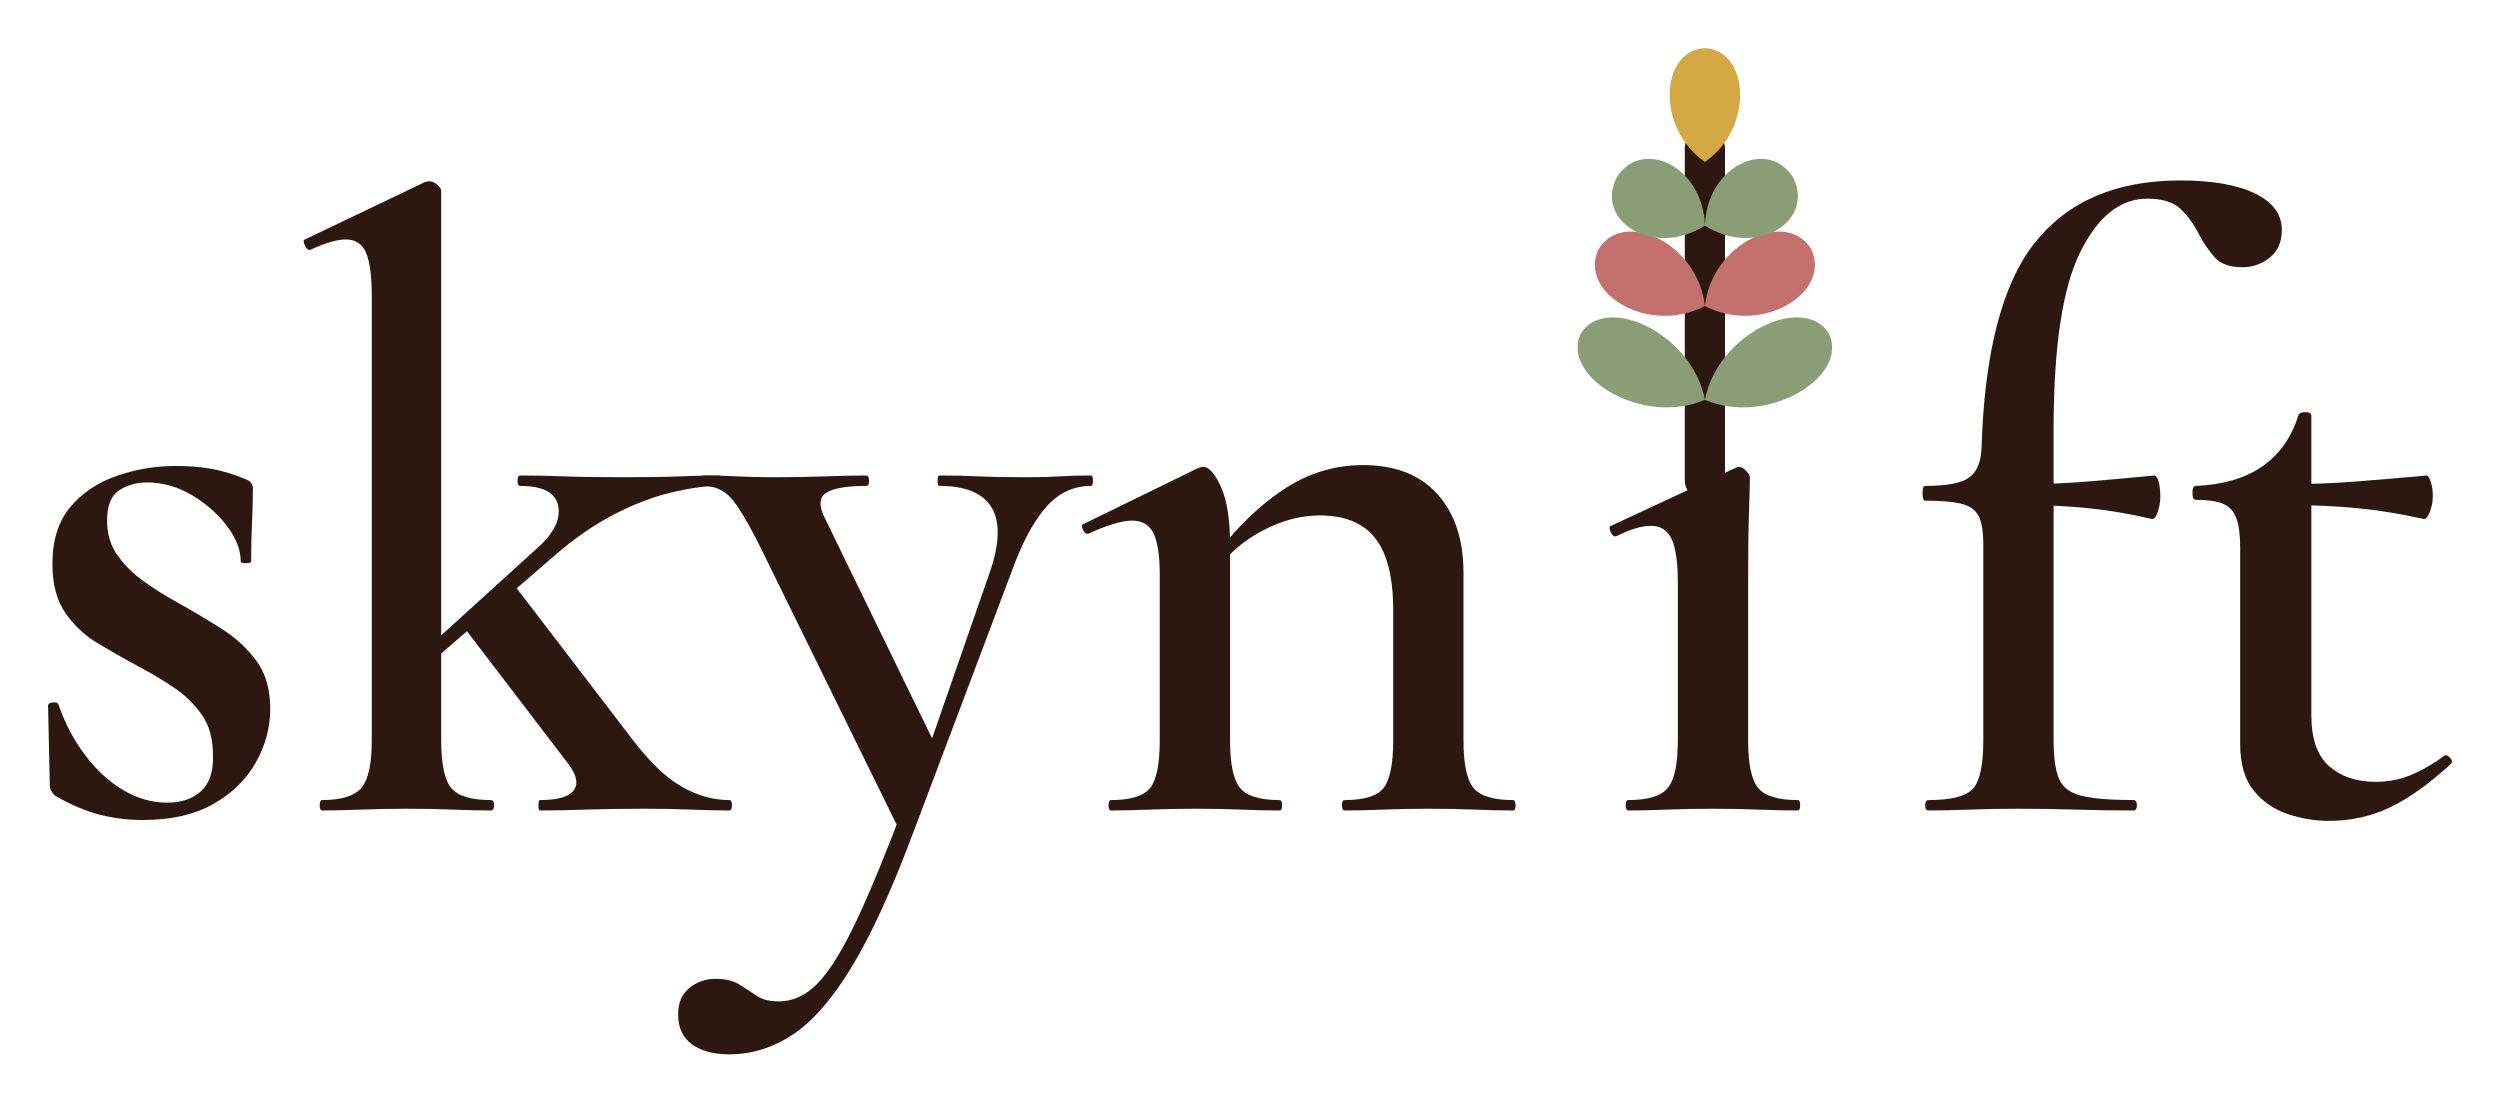
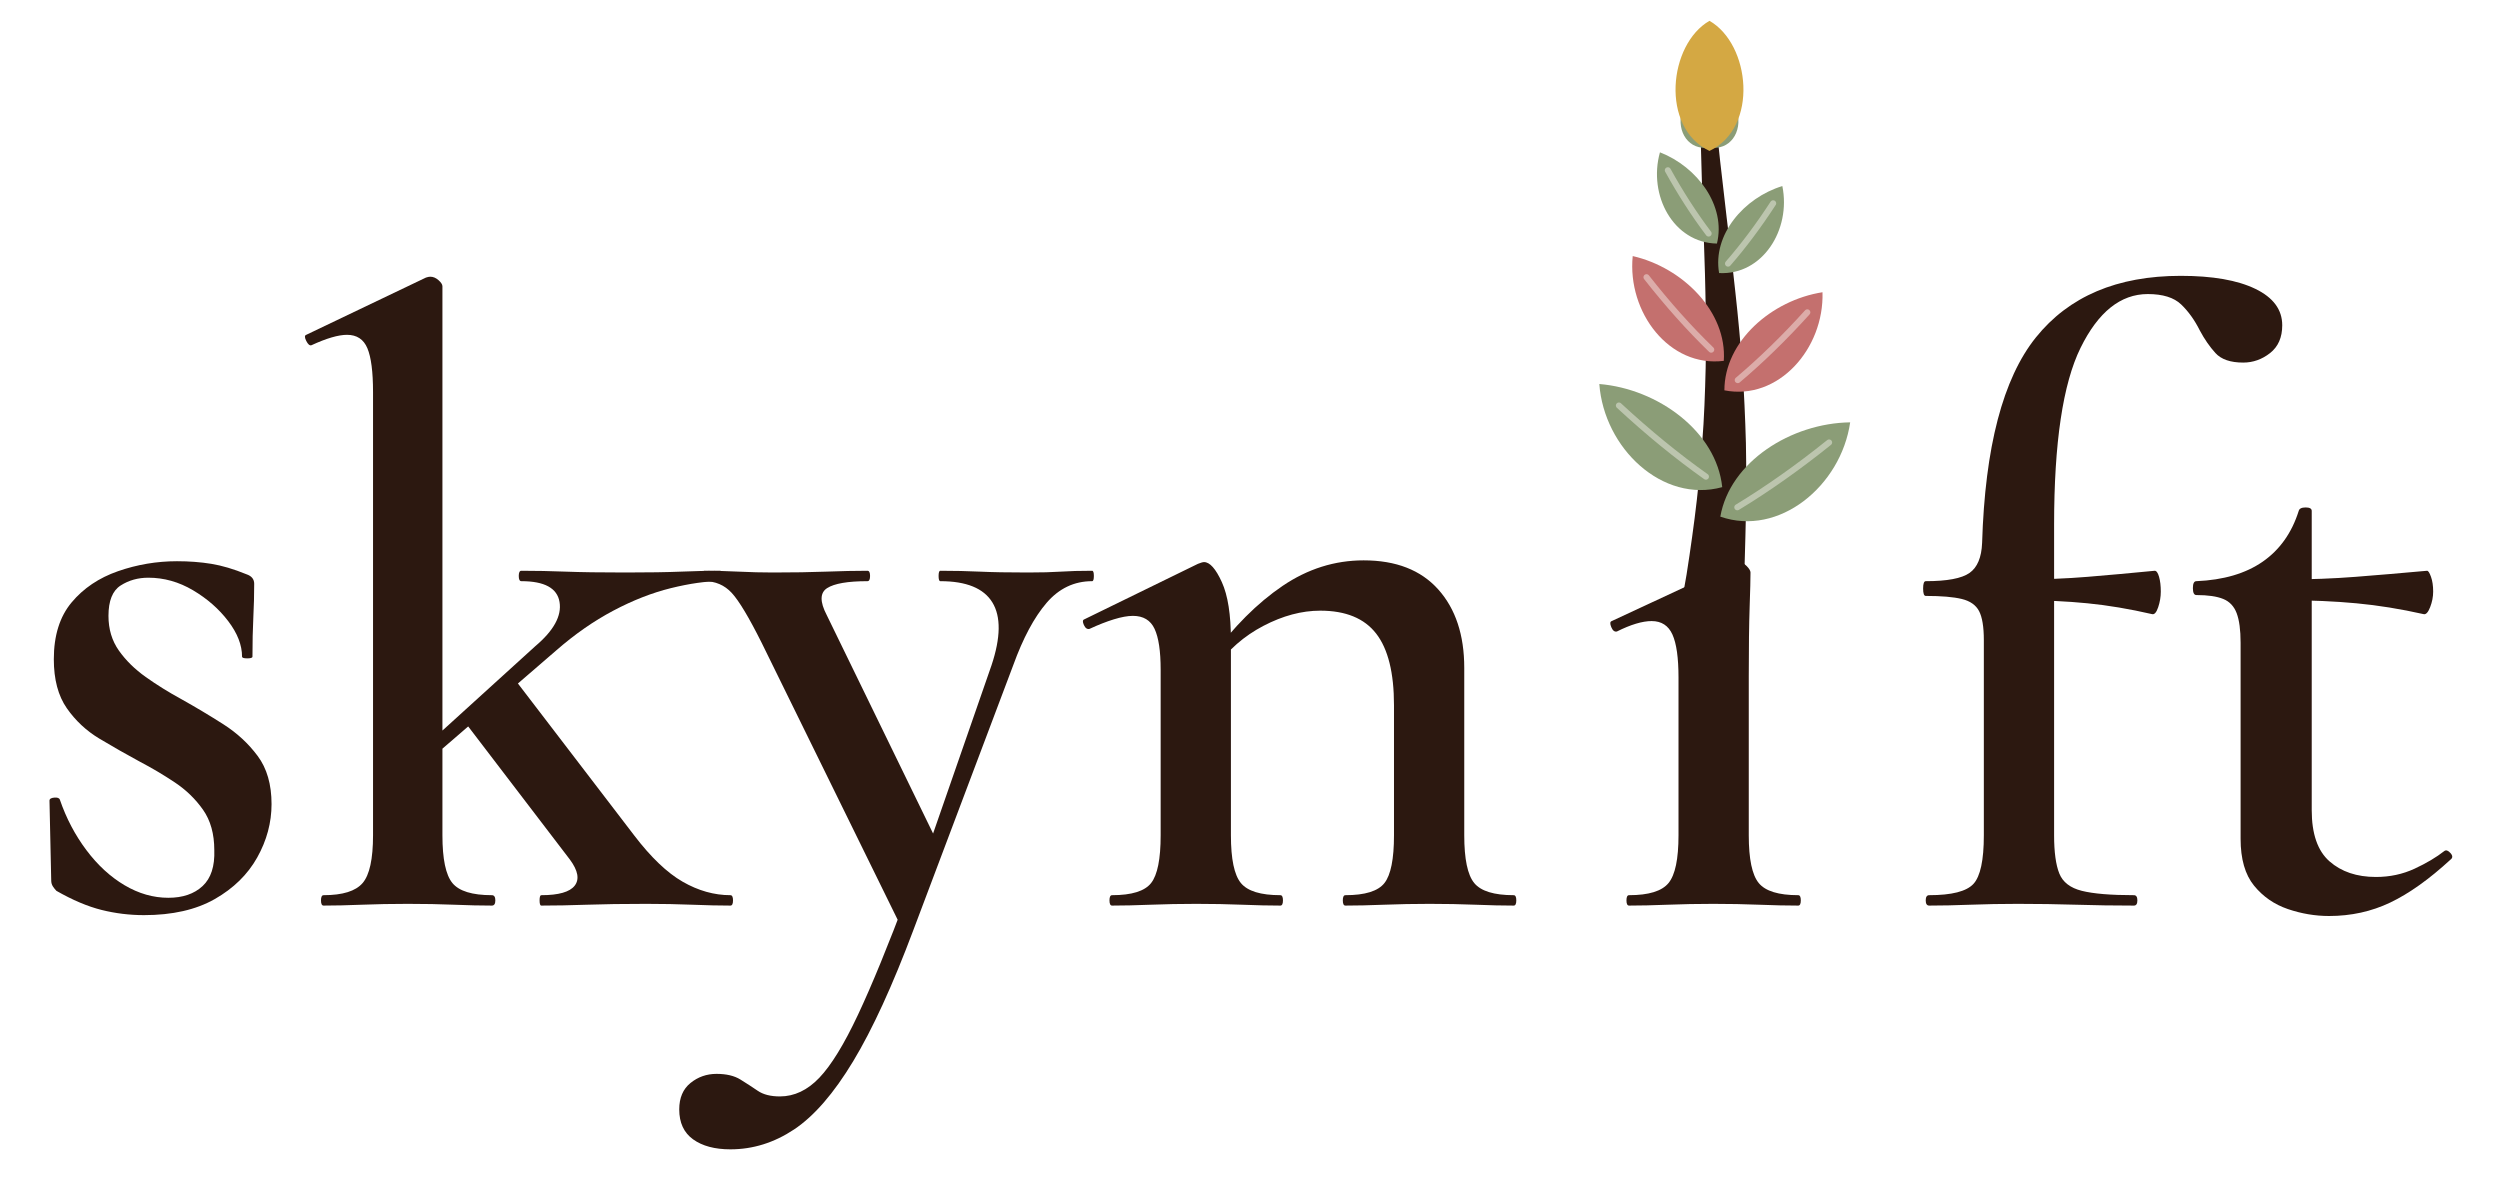
- <svg xmlns="http://www.w3.org/2000/svg" viewBox="-2.28 3.22 576.16 254.06" width="576" height="254" role="img" aria-label="Skynift">
+ <svg xmlns="http://www.w3.org/2000/svg" viewBox="-2.4 -18.8 576 275.2" width="576" height="275" role="img" aria-label="Skynift">
  <g transform="scale(0.2)">
-     <g transform="translate(0,950.0)">
+     <g transform="translate(0,950)">
      <path fill="#2C1810" transform="translate(0.0,0)" d="M112 -334Q112 -311 124.0 -294.0Q136 -277 155.0 -263.5Q174 -250 196 -238Q221 -224 244.5 -209.0Q268 -194 284.0 -172.5Q300 -151 300 -117Q300 -85 283.5 -55.5Q267 -26 234.5 -7.5Q202 11 153 11Q128 11 104.0 5.0Q80 -1 52 -17Q50 -19 48.0 -22.0Q46 -25 46 -29L44 -121Q44 -124 49.5 -124.5Q55 -125 56 -122Q67 -90 86.5 -64.0Q106 -38 130.5 -23.5Q155 -9 181 -9Q206 -9 220.5 -22.5Q235 -36 234 -64Q234 -92 221.0 -110.5Q208 -129 188.5 -142.0Q169 -155 148 -166Q124 -179 101.5 -192.5Q79 -206 64.0 -227.5Q49 -249 49 -284Q49 -325 69.5 -349.5Q90 -374 123.0 -385.5Q156 -397 191 -397Q212 -397 230.5 -394.0Q249 -391 271 -382Q280 -379 280 -371Q280 -352 279.0 -332.0Q278 -312 278 -287Q278 -285 272.0 -285.0Q266 -285 266 -287Q266 -307 250.0 -328.0Q234 -349 209.5 -363.5Q185 -378 158 -378Q140 -378 126.0 -369.0Q112 -360 112 -334Z" />
      <path fill="#2C1810" transform="translate(337.0,0)" d="M23 0Q20 0 20.0 -6.0Q20 -12 23 -12Q56 -12 68.0 -26.0Q80 -40 80 -81V-592Q80 -627 73.5 -642.5Q67 -658 50 -658Q35 -658 9 -646Q6 -645 3.0 -651.0Q0 -657 3 -658L141 -724Q144 -725 146 -725Q151 -725 155.5 -721.0Q160 -717 160 -714V-81Q160 -40 171.5 -26.0Q183 -12 217 -12Q221 -12 221.0 -6.0Q221 0 217 0Q198 0 173.5 -1.0Q149 -2 120 -2Q92 -2 67.0 -1.0Q42 0 23 0ZM274 0Q272 0 272.0 -6.0Q272 -12 274 -12Q304 -12 312.5 -23.0Q321 -34 307 -53L184 -214L244 -260L381 -81Q410 -43 437.0 -27.5Q464 -12 492 -12Q495 -12 495.0 -6.0Q495 0 492 0Q473 0 448.0 -1.0Q423 -2 395 -2Q355 -2 326.5 -1.0Q298 0 274 0ZM130 -155 125 -170 267 -299Q299 -326 295.0 -350.0Q291 -374 251 -374Q248 -374 248.0 -380.0Q248 -386 251 -386Q276 -386 302.0 -385.0Q328 -384 371 -384Q411 -384 435.0 -385.0Q459 -386 480 -386Q483 -386 483.0 -380.0Q483 -374 480 -374Q456 -374 423.5 -366.0Q391 -358 357.0 -340.0Q323 -322 291 -294Z" />
      <path fill="#2C1810" transform="translate(808.0,0)" d="M438 -386Q440 -386 440.0 -380.0Q440 -374 438 -374Q407 -374 385.5 -349.0Q364 -324 347 -277L232 28Q196 124 162.5 179.5Q129 235 94.5 258.0Q60 281 21 281Q-6 281 -22.0 269.5Q-38 258 -38 235Q-38 215 -25.0 204.5Q-12 194 5 194Q22 194 32.5 200.5Q43 207 52.5 213.5Q62 220 78 220Q103 220 123.5 198.5Q144 177 168.0 126.0Q192 75 225 -13L222 33L57 -303Q35 -347 22.5 -360.5Q10 -374 -9 -374Q-11 -374 -11.0 -380.0Q-11 -386 -9 -386Q10 -386 30.5 -385.0Q51 -384 70 -384Q105 -384 131.5 -385.0Q158 -386 179 -386Q182 -386 182.0 -380.0Q182 -374 179 -374Q145 -374 132.5 -366.0Q120 -358 132 -335L262 -68L231 -15L322 -277Q338 -325 323.0 -349.5Q308 -374 263 -374Q261 -374 261.0 -380.0Q261 -386 263 -386Q287 -386 308.5 -385.0Q330 -384 364 -384Q387 -384 402.0 -385.0Q417 -386 438 -386Z" />
      <path fill="#2C1810" transform="translate(1228.0,0)" d="M310 0Q307 0 307.0 -6.0Q307 -12 310 -12Q344 -12 355.0 -26.0Q366 -40 366 -81V-231Q366 -287 345.5 -313.5Q325 -340 281 -340Q249 -340 215.5 -322.5Q182 -305 160 -274L155 -286Q194 -339 237.5 -368.5Q281 -398 331 -398Q387 -398 417.0 -364.5Q447 -331 447 -274V-81Q447 -40 458.5 -26.0Q470 -12 504 -12Q507 -12 507.0 -6.0Q507 0 504 0Q485 0 460.0 -1.0Q435 -2 407 -2Q380 -2 354.5 -1.0Q329 0 310 0ZM41 0Q38 0 38.0 -6.0Q38 -12 41 -12Q75 -12 86.0 -26.0Q97 -40 97 -81V-272Q97 -304 90.0 -319.0Q83 -334 65 -334Q56 -334 43.0 -330.0Q30 -326 15 -319Q11 -318 8.5 -323.5Q6 -329 9 -330L140 -394Q145 -396 147 -396Q157 -396 167.5 -373.0Q178 -350 178 -306V-81Q178 -40 189.5 -26.0Q201 -12 235 -12Q238 -12 238.0 -6.0Q238 0 235 0Q216 0 191.0 -1.0Q166 -2 138 -2Q111 -2 85.5 -1.0Q60 0 41 0Z" />
      <path fill="#2C1810" transform="translate(1821.0,0)" d="M44 0Q41 0 41.0 -6.0Q41 -12 44 -12Q78 -12 89.5 -26.0Q101 -40 101 -81V-263Q101 -297 94.0 -312.5Q87 -328 70 -328Q62 -328 52.0 -325.0Q42 -322 30 -316Q26 -315 23.5 -321.0Q21 -327 24 -328L168 -395Q170 -396 171 -396Q175 -396 179.5 -391.5Q184 -387 184 -384Q184 -373 183.0 -344.0Q182 -315 182 -264V-81Q182 -40 193.5 -26.0Q205 -12 239 -12Q242 -12 242.0 -6.0Q242 0 239 0Q219 0 194.0 -1.0Q169 -2 141 -2Q114 -2 88.5 -1.0Q63 0 44 0Z" />
      <path fill="#2C1810" transform="translate(2182.0,0)" d="M29 0Q25 0 25.0 -6.0Q25 -12 29 -12Q68 -12 80.0 -25.0Q92 -38 92 -81V-306Q92 -329 86.5 -339.5Q81 -350 66.5 -353.5Q52 -357 25 -357Q22 -357 22.0 -365.5Q22 -374 25 -374Q62 -374 75.5 -383.5Q89 -393 90 -418Q95 -584 152.0 -655.0Q209 -726 319 -726Q374 -726 405.0 -711.0Q436 -696 436 -669Q436 -648 422.0 -637.0Q408 -626 391 -626Q369 -626 359.0 -637.0Q349 -648 341 -663Q332 -681 319.5 -693.0Q307 -705 281 -705Q234 -705 203.5 -643.0Q173 -581 173 -439V-81Q173 -52 179.0 -37.0Q185 -22 205.0 -17.0Q225 -12 265 -12Q269 -12 269.0 -6.0Q269 0 265 0Q231 0 198.5 -1.0Q166 -2 131 -2Q103 -2 76.5 -1.0Q50 0 29 0ZM286 -336Q247 -345 211.5 -348.5Q176 -352 136 -352V-376Q175 -376 211.5 -379.0Q248 -382 289 -386Q292 -386 294.0 -379.0Q296 -372 296 -362Q296 -353 293.0 -344.0Q290 -335 286 -336Z" />
      <path fill="#2C1810" transform="translate(2487.0,0)" d="M185 12Q161 12 137.5 4.0Q114 -4 98.5 -23.0Q83 -42 83 -77V-303Q83 -325 78.5 -337.0Q74 -349 63.0 -353.5Q52 -358 32 -358Q28 -358 28.0 -366.0Q28 -374 32 -374Q79 -376 108.5 -396.5Q138 -417 150 -455Q151 -459 158.0 -459.0Q165 -459 165 -455V-110Q165 -69 185.5 -51.0Q206 -33 239 -33Q263 -33 283.5 -42.5Q304 -52 318 -63Q321 -65 325.0 -60.5Q329 -56 325 -53Q288 -19 255.5 -3.5Q223 12 185 12ZM294 -336Q254 -345 216.5 -348.5Q179 -352 136 -352V-376Q177 -376 215.5 -379.0Q254 -382 298 -386Q300 -386 302.5 -379.0Q305 -372 305 -362Q305 -353 301.5 -344.0Q298 -335 294 -336Z" />
-       <path d="M1953.182,-380.56 L1953.182,-762.7" stroke="#2C1810" stroke-width="46.32" stroke-linecap="round" />
-       <path fill="#8B9D77" d="M1953.2,-473.2 C2024.7,-442.4 2119.3,-499.2 2096.3,-549.3 C2067.6,-596.4 1967.6,-549.7 1953.2,-473.2Z" />
-       <path fill="#8B9D77" d="M1953.2,-473.2 C1938.8,-549.7 1838.7,-596.4 1810.0,-549.3 C1787.1,-499.2 1881.7,-442.4 1953.2,-473.2Z" />
-       <path fill="#C4706E" d="M1953.2,-581.3 C2018.5,-547.2 2099.2,-596.6 2075.9,-646.5 C2047.6,-693.8 1961.4,-654.5 1953.2,-581.3Z" />
-       <path fill="#C4706E" d="M1953.2,-581.3 C1944.9,-654.5 1858.8,-693.8 1830.5,-646.5 C1807.1,-596.6 1887.8,-547.2 1953.2,-581.3Z" />
-       <path fill="#8B9D77" d="M1953.2,-673.9 C2012.4,-636.6 2079.2,-678.6 2055.4,-728.3 C2027.6,-775.8 1955.3,-743.9 1953.2,-673.9Z" />
-       <path fill="#8B9D77" d="M1953.2,-673.9 C1951.0,-743.9 1878.8,-775.8 1850.9,-728.3 C1827.2,-678.6 1894.0,-636.6 1953.2,-673.9Z" />
-       <path fill="#D4A843" d="M1953.2,-747.3 C2009.9,-786.6 2004.5,-875.9 1953.2,-878.5 C1901.8,-875.9 1896.4,-786.6 1953.2,-747.3Z" />
+       <path fill="#2C1810" d="M1927.5,-360 L1931.3,-381.7 L1934.6,-403.3 L1937.7,-425 L1940.6,-446.7 L1943.2,-468.3 L1945.5,-490 L1947.6,-511.7 L1949.3,-533.3 L1950.8,-555 L1951.9,-576.7 L1952.7,-598.3 L1953.3,-620 L1953.6,-641.7 L1953.6,-663.3 L1953.4,-685 L1953,-706.7 L1952.5,-728.3 L1951.8,-750 L1951.1,-771.7 L1950.4,-793.3 L1949.6,-815 L1948.9,-836.7 L1948.3,-858.3 L1947.7,-880 L1967.7,-880 L1970,-858.3 L1972.5,-836.7 L1975,-815 L1977.5,-793.3 L1980.1,-771.7 L1982.7,-750 L1985.2,-728.3 L1987.6,-706.7 L1989.9,-685 L1992,-663.3 L1993.9,-641.7 L1995.5,-620 L1997,-598.3 L1998.1,-576.7 L1999,-555 L1999.7,-533.3 L2000,-511.7 L2000.1,-490 L2000,-468.3 L1999.6,-446.7 L1999.1,-425 L1998.5,-403.3 L1997.9,-381.7 L1997.5,-360Z" />
+       <path fill="#8B9D77" d="M1970.2,-448.4 C2037.7,-424.8 2109.3,-483.7 2119.9,-557.1 C2052,-556.2 1981.3,-511.8 1970.2,-448.4Z" />
+       <path fill="#8B9D77" d="M1972.4,-482.4 C1903.4,-463.5 1836.2,-527.3 1830.7,-601.3 C1898.4,-595.7 1965.8,-546.4 1972.4,-482.4Z" />
+       <path fill="#C4706E" d="M1974.9,-594 C2036.9,-581.8 2090,-641.9 2088,-707.1 C2029.4,-697.9 1974.9,-650.6 1974.9,-594Z" />
+       <path fill="#C4706E" d="M1974.2,-628 C1911.5,-620.1 1862.8,-683.8 1869.2,-748.8 C1927.1,-735.5 1978.1,-684.4 1974.2,-628Z" />
+       <path fill="#8B9D77" d="M1968.8,-729.2 C2018.8,-726.6 2052,-779.1 2041.7,-829.5 C1997.1,-815.9 1961.1,-773.1 1968.8,-729.2Z" />
+       <path fill="#8B9D77" d="M1966.3,-763.2 C1916.2,-764.1 1886.7,-818.8 1900.6,-868.4 C1944,-851.6 1977,-806.4 1966.3,-763.2Z" />
+       <path fill="none" stroke="#FAF7F2" stroke-opacity="0.45" stroke-width="7" stroke-linecap="round" d="M1989.8,-459.2 Q2042.2,-491 2095.6,-533.9 M1953.6,-494.5 Q1903.6,-529.9 1853.3,-576.5 M1990.3,-605.8 Q2030.8,-640 2070.5,-683.9 M1959.7,-640.9 Q1921.7,-677.7 1885.1,-724.4 M1979.1,-740.1 Q2006.1,-771.1 2031.1,-809.6 M1956.7,-774.8 Q1931.9,-807.6 1909.7,-847.7" />
+       <path fill="#8B9D77" d="M1957.7,-874 C1934.1,-870.1 1919.7,-891.8 1925.7,-915 C1946.4,-911.3 1962.3,-894.1 1957.7,-874Z M1957.7,-874 C1981.3,-870.1 1995.8,-891.8 1989.7,-915 C1969.1,-911.3 1953.1,-894.1 1957.7,-874Z" />
+       <path fill="#D4A843" d="M1957.7,-870 C2014.7,-897 2004.9,-993 1957.7,-1020 C1910.6,-993 1900.7,-897 1957.7,-870Z" />
    </g>
  </g>
</svg>
